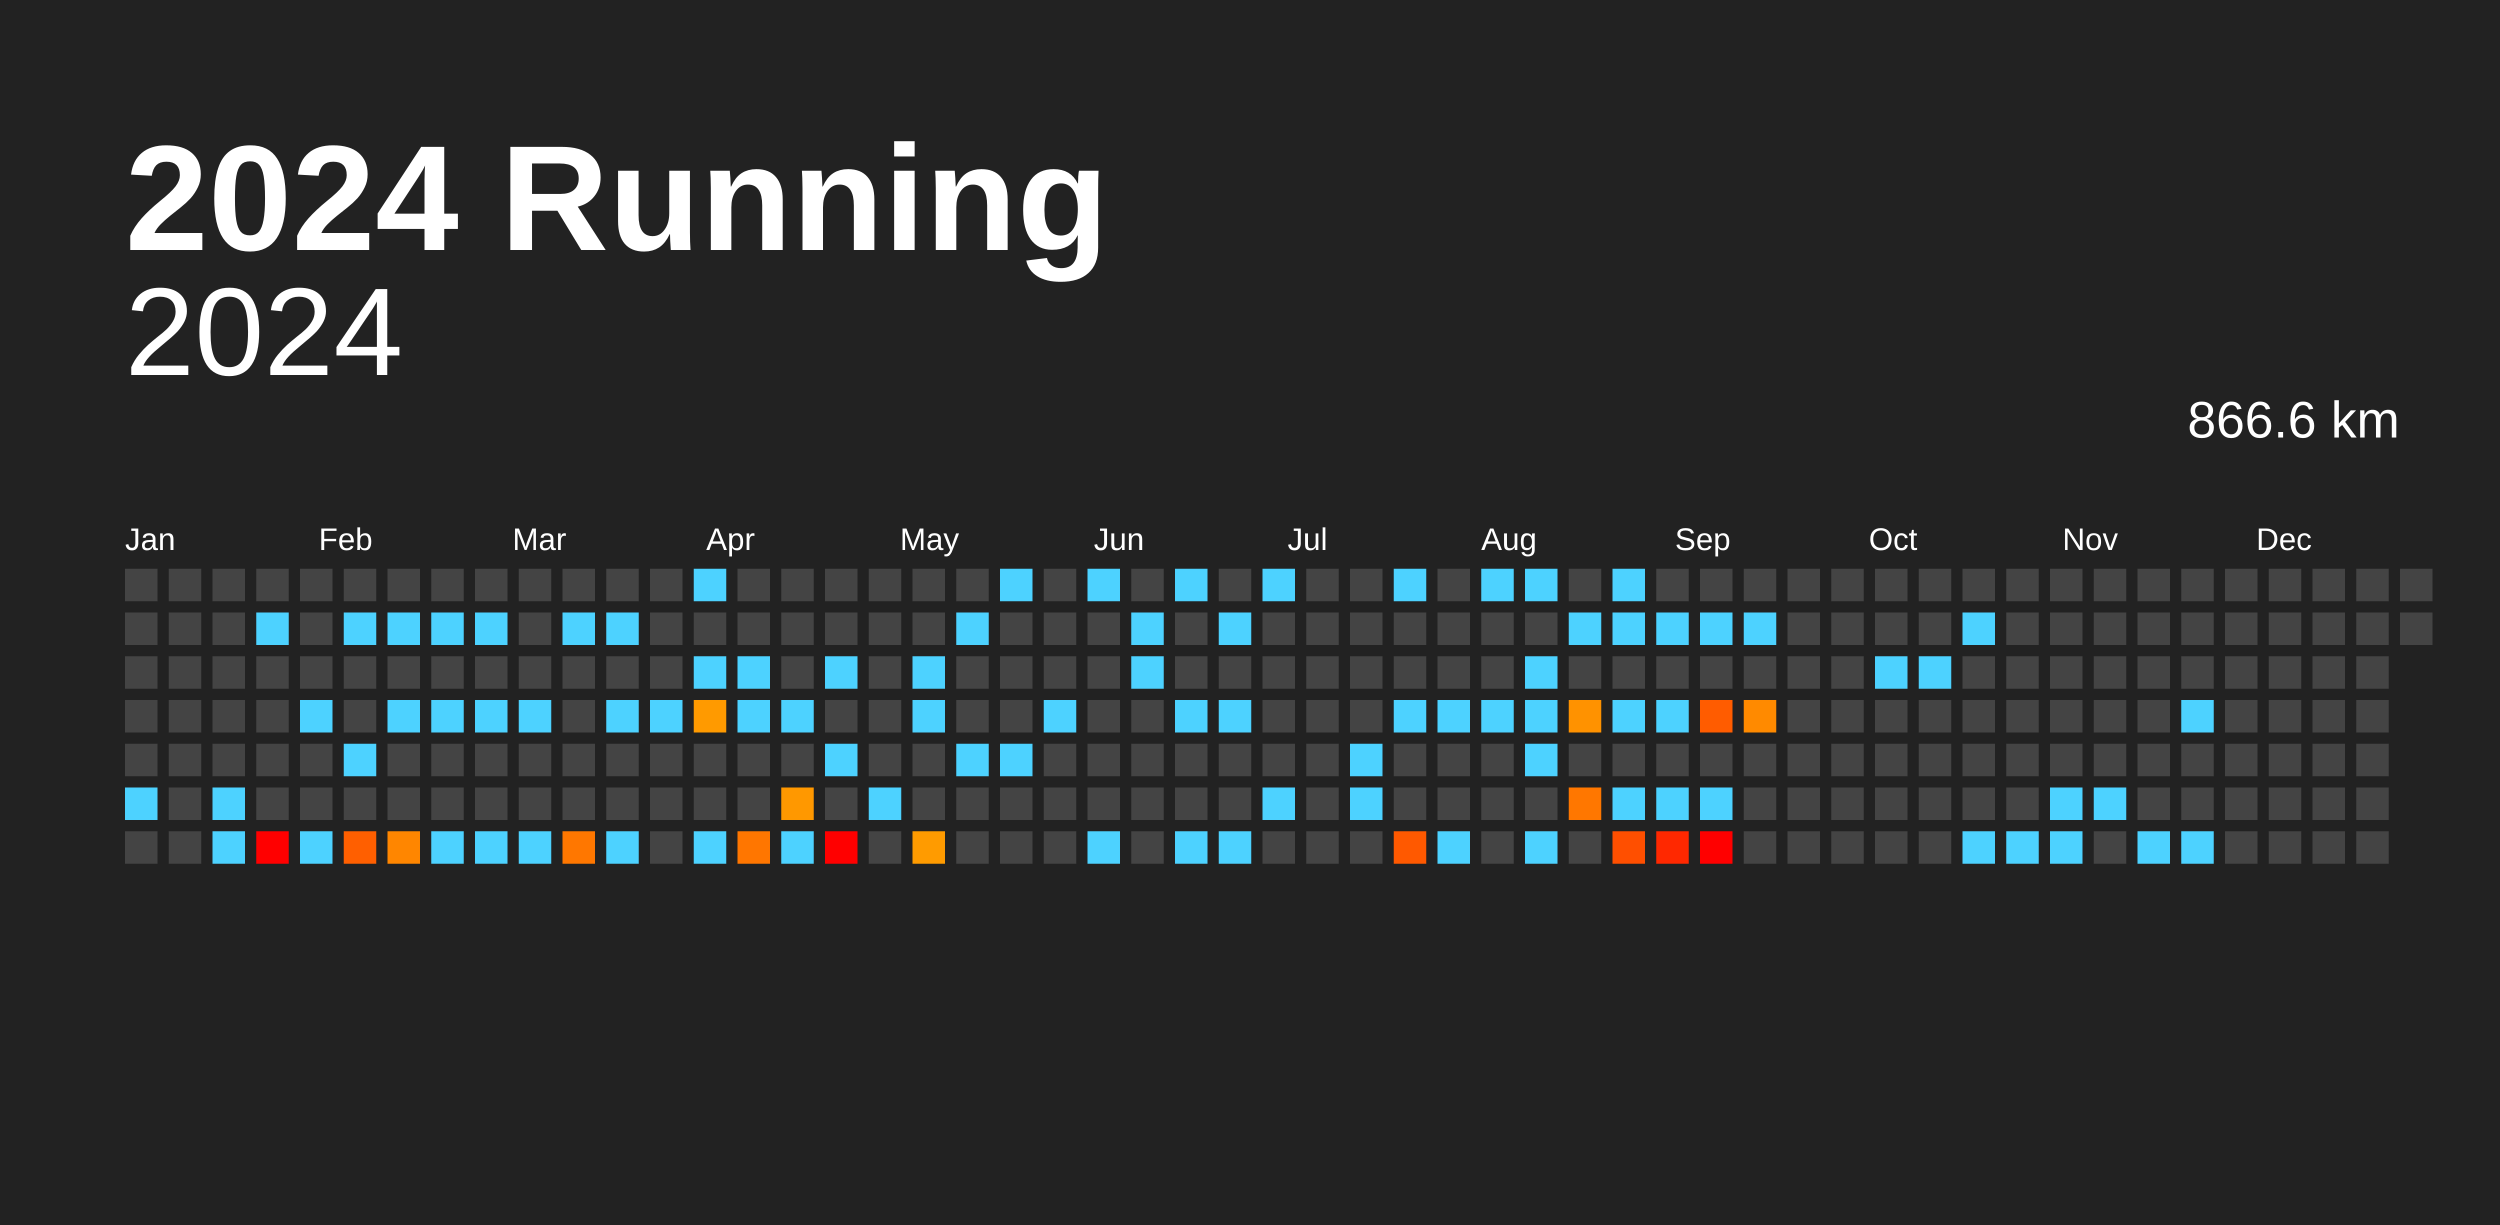
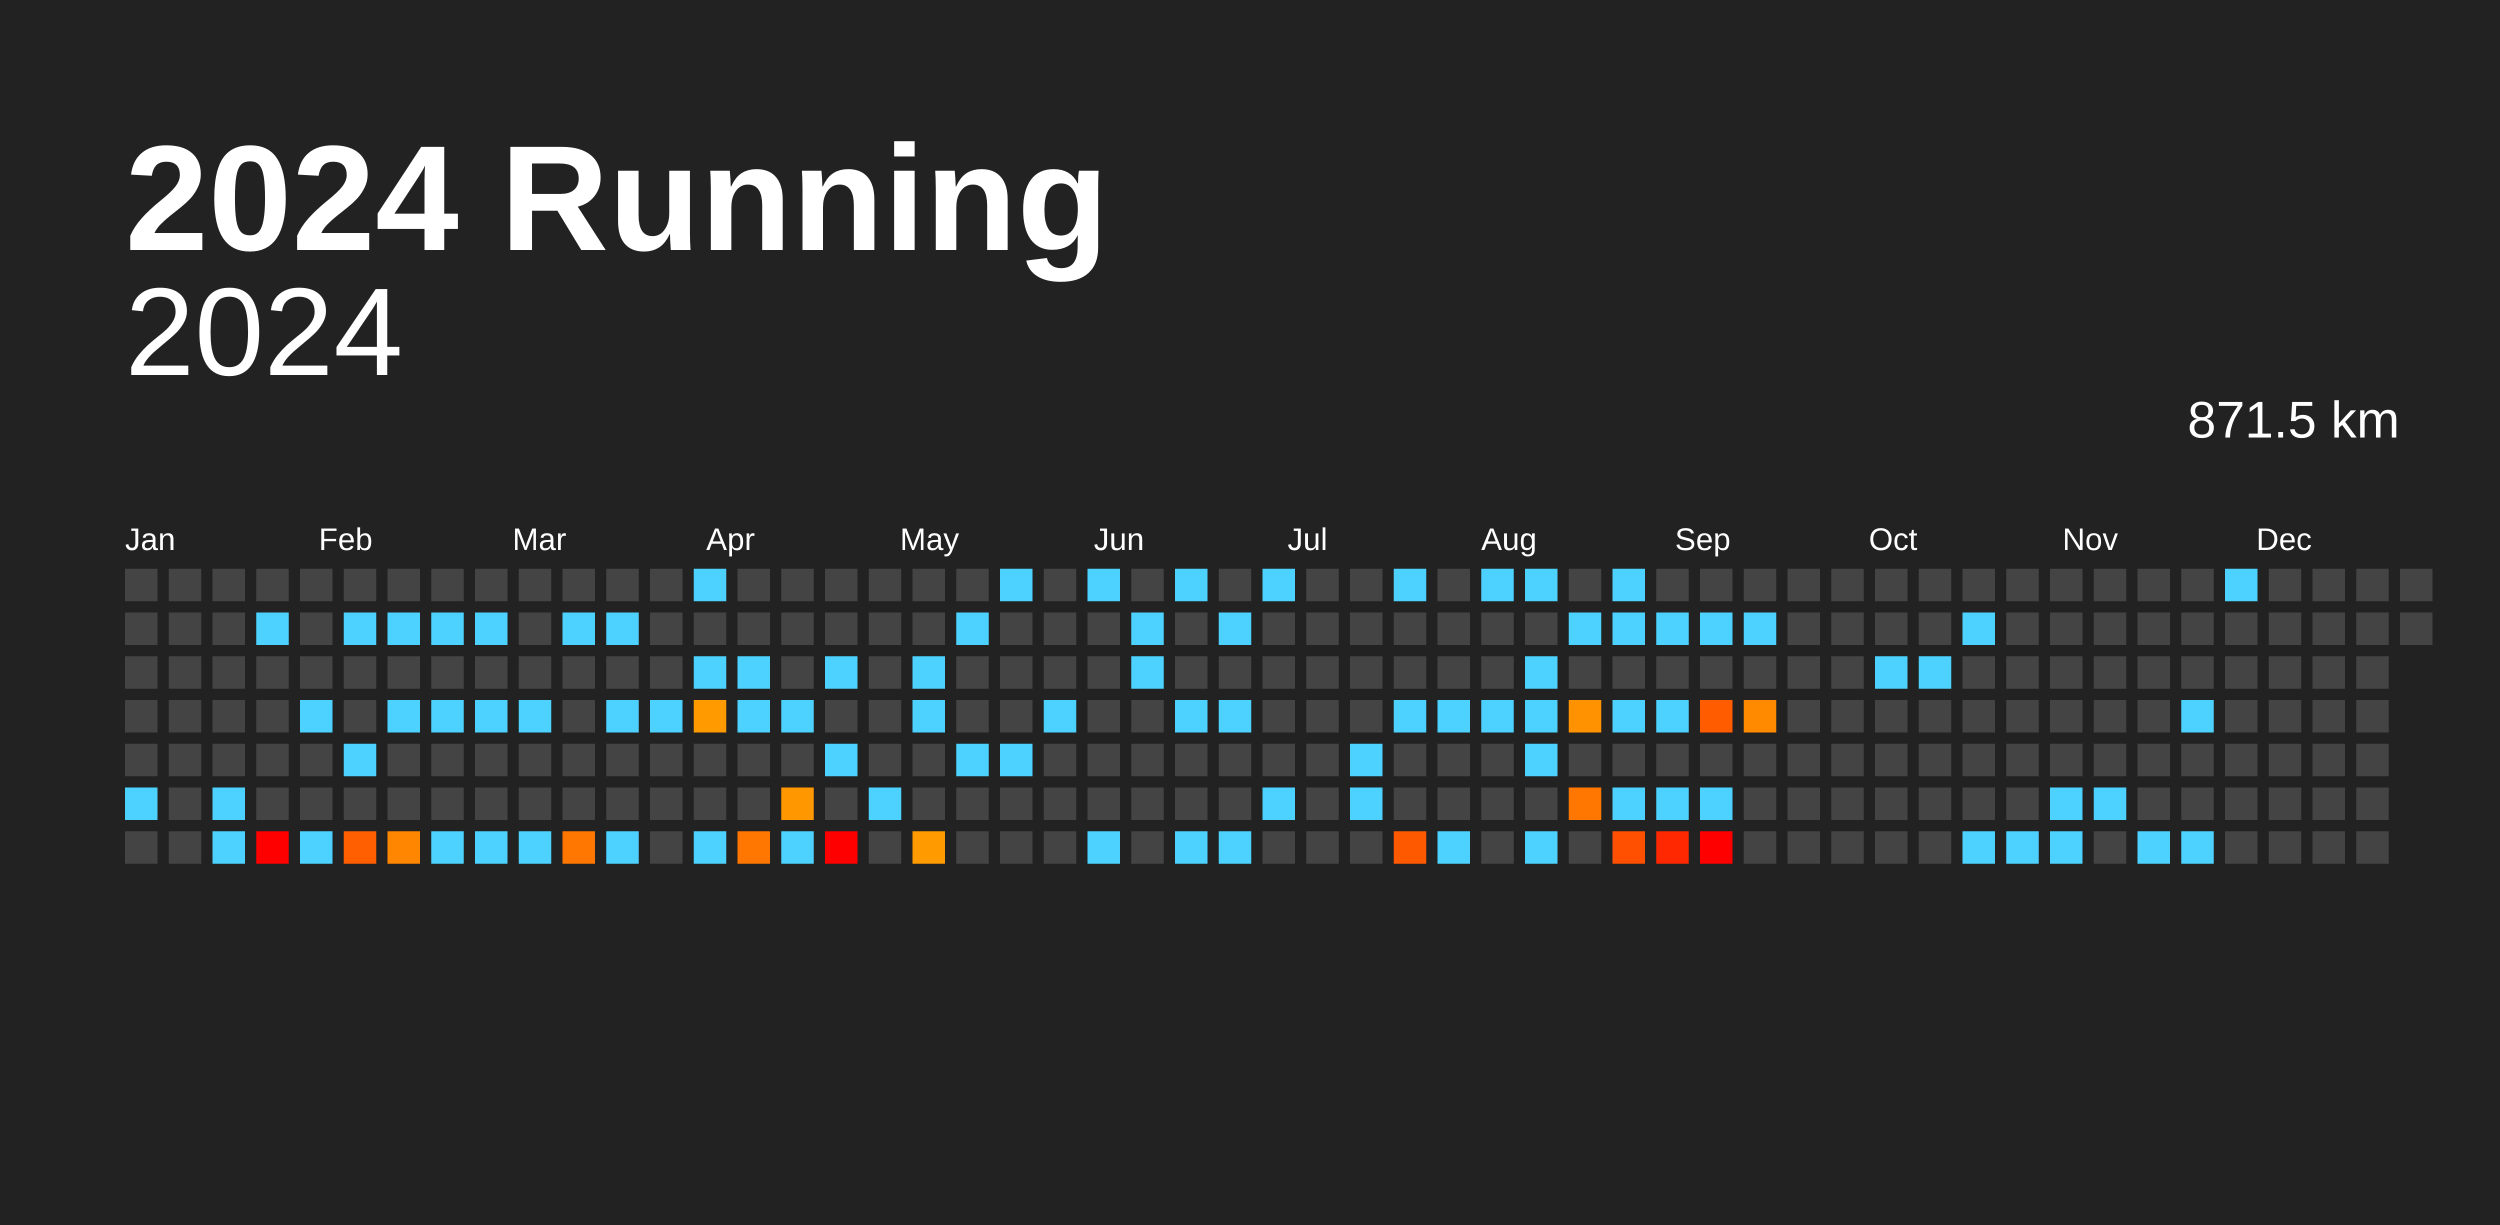
<svg xmlns="http://www.w3.org/2000/svg" baseProfile="full" height="98mm" version="1.1" viewBox="0,0,200,98" width="200mm">
  <defs />
  <rect fill="#222222" height="98" width="200" x="0" y="0" />
  <text fill="#FFFFFF" style="font-size:12px; font-family:Arial; font-weight:bold;" x="10" y="20">2024 Running</text>
  <text alignment-baseline="hanging" fill="#FFFFFF" style="font-size:10.0px; font-family:Arial;" x="10" y="30">2024</text>
-   <text alignment-baseline="hanging" fill="#FFFFFF" style="font-size:4.125px; font-family:Arial;" x="175" y="35">866.6 km</text>
+   <text alignment-baseline="hanging" fill="#FFFFFF" style="font-size:4.125px; font-family:Arial;" x="175" y="35">871.5 km</text>
  <text fill="#FFFFFF" style="font-size:2.5px; font-family:Arial" x="10.0" y="44">Jan</text>
  <text fill="#FFFFFF" style="font-size:2.5px; font-family:Arial" x="25.5" y="44">Feb</text>
  <text fill="#FFFFFF" style="font-size:2.5px; font-family:Arial" x="41.0" y="44">Mar</text>
  <text fill="#FFFFFF" style="font-size:2.5px; font-family:Arial" x="56.5" y="44">Apr</text>
  <text fill="#FFFFFF" style="font-size:2.5px; font-family:Arial" x="72.0" y="44">May</text>
  <text fill="#FFFFFF" style="font-size:2.5px; font-family:Arial" x="87.5" y="44">Jun</text>
  <text fill="#FFFFFF" style="font-size:2.5px; font-family:Arial" x="103.0" y="44">Jul</text>
  <text fill="#FFFFFF" style="font-size:2.5px; font-family:Arial" x="118.5" y="44">Aug</text>
  <text fill="#FFFFFF" style="font-size:2.5px; font-family:Arial" x="134.0" y="44">Sep</text>
  <text fill="#FFFFFF" style="font-size:2.5px; font-family:Arial" x="149.5" y="44">Oct</text>
  <text fill="#FFFFFF" style="font-size:2.5px; font-family:Arial" x="165.0" y="44">Nov</text>
  <text fill="#FFFFFF" style="font-size:2.5px; font-family:Arial" x="180.5" y="44">Dec</text>
  <rect fill="#444444" height="2.6" width="2.6" x="10.0" y="45.5" />
  <rect fill="#444444" height="2.6" width="2.6" x="10.0" y="49.0" />
  <rect fill="#444444" height="2.6" width="2.6" x="10.0" y="52.5" />
  <rect fill="#444444" height="2.6" width="2.6" x="10.0" y="56.0" />
  <rect fill="#444444" height="2.6" width="2.6" x="10.0" y="59.5" />
  <rect fill="#4dd2ff" height="2.6" width="2.6" x="10.0" y="63.0" />
  <rect fill="#444444" height="2.6" width="2.6" x="10.0" y="66.5" />
  <rect fill="#444444" height="2.6" width="2.6" x="13.5" y="45.5" />
  <rect fill="#444444" height="2.6" width="2.6" x="13.5" y="49.0" />
  <rect fill="#444444" height="2.6" width="2.6" x="13.5" y="52.5" />
  <rect fill="#444444" height="2.6" width="2.6" x="13.5" y="56.0" />
  <rect fill="#444444" height="2.6" width="2.6" x="13.5" y="59.5" />
  <rect fill="#444444" height="2.6" width="2.6" x="13.5" y="63.0" />
  <rect fill="#444444" height="2.6" width="2.6" x="13.5" y="66.5" />
  <rect fill="#444444" height="2.6" width="2.6" x="17.0" y="45.5" />
  <rect fill="#444444" height="2.6" width="2.6" x="17.0" y="49.0" />
  <rect fill="#444444" height="2.6" width="2.6" x="17.0" y="52.5" />
  <rect fill="#444444" height="2.6" width="2.6" x="17.0" y="56.0" />
  <rect fill="#444444" height="2.6" width="2.6" x="17.0" y="59.5" />
  <rect fill="#4dd2ff" height="2.6" width="2.6" x="17.0" y="63.0" />
  <rect fill="#4dd2ff" height="2.6" width="2.6" x="17.0" y="66.5" />
  <rect fill="#444444" height="2.6" width="2.6" x="20.5" y="45.5" />
  <rect fill="#4dd2ff" height="2.6" width="2.6" x="20.5" y="49.0" />
  <rect fill="#444444" height="2.6" width="2.6" x="20.5" y="52.5" />
  <rect fill="#444444" height="2.6" width="2.6" x="20.5" y="56.0" />
  <rect fill="#444444" height="2.6" width="2.6" x="20.5" y="59.5" />
  <rect fill="#444444" height="2.6" width="2.6" x="20.5" y="63.0" />
  <rect fill="red" height="2.6" width="2.6" x="20.5" y="66.5" />
  <rect fill="#444444" height="2.6" width="2.6" x="24.0" y="45.5" />
  <rect fill="#444444" height="2.6" width="2.6" x="24.0" y="49.0" />
  <rect fill="#444444" height="2.6" width="2.6" x="24.0" y="52.5" />
  <rect fill="#4dd2ff" height="2.6" width="2.6" x="24.0" y="56.0" />
  <rect fill="#444444" height="2.6" width="2.6" x="24.0" y="59.5" />
  <rect fill="#444444" height="2.6" width="2.6" x="24.0" y="63.0" />
  <rect fill="#4dd2ff" height="2.6" width="2.6" x="24.0" y="66.5" />
  <rect fill="#444444" height="2.6" width="2.6" x="27.5" y="45.5" />
  <rect fill="#4dd2ff" height="2.6" width="2.6" x="27.5" y="49.0" />
  <rect fill="#444444" height="2.6" width="2.6" x="27.5" y="52.5" />
  <rect fill="#444444" height="2.6" width="2.6" x="27.5" y="56.0" />
  <rect fill="#4dd2ff" height="2.6" width="2.6" x="27.5" y="59.5" />
  <rect fill="#444444" height="2.6" width="2.6" x="27.5" y="63.0" />
  <rect fill="#ff5f00" height="2.6" width="2.6" x="27.5" y="66.5" />
  <rect fill="#444444" height="2.6" width="2.6" x="31.0" y="45.5" />
  <rect fill="#4dd2ff" height="2.6" width="2.6" x="31.0" y="49.0" />
  <rect fill="#444444" height="2.6" width="2.6" x="31.0" y="52.5" />
  <rect fill="#4dd2ff" height="2.6" width="2.6" x="31.0" y="56.0" />
  <rect fill="#444444" height="2.6" width="2.6" x="31.0" y="59.5" />
  <rect fill="#444444" height="2.6" width="2.6" x="31.0" y="63.0" />
  <rect fill="#ff8600" height="2.6" width="2.6" x="31.0" y="66.5" />
  <rect fill="#444444" height="2.6" width="2.6" x="34.5" y="45.5" />
  <rect fill="#4dd2ff" height="2.6" width="2.6" x="34.5" y="49.0" />
  <rect fill="#444444" height="2.6" width="2.6" x="34.5" y="52.5" />
  <rect fill="#4dd2ff" height="2.6" width="2.6" x="34.5" y="56.0" />
  <rect fill="#444444" height="2.6" width="2.6" x="34.5" y="59.5" />
  <rect fill="#444444" height="2.6" width="2.6" x="34.5" y="63.0" />
  <rect fill="#4dd2ff" height="2.6" width="2.6" x="34.5" y="66.5" />
  <rect fill="#444444" height="2.6" width="2.6" x="38.0" y="45.5" />
  <rect fill="#4dd2ff" height="2.6" width="2.6" x="38.0" y="49.0" />
  <rect fill="#444444" height="2.6" width="2.6" x="38.0" y="52.5" />
  <rect fill="#4dd2ff" height="2.6" width="2.6" x="38.0" y="56.0" />
  <rect fill="#444444" height="2.6" width="2.6" x="38.0" y="59.5" />
  <rect fill="#444444" height="2.6" width="2.6" x="38.0" y="63.0" />
  <rect fill="#4dd2ff" height="2.6" width="2.6" x="38.0" y="66.5" />
  <rect fill="#444444" height="2.6" width="2.6" x="41.5" y="45.5" />
  <rect fill="#444444" height="2.6" width="2.6" x="41.5" y="49.0" />
  <rect fill="#444444" height="2.6" width="2.6" x="41.5" y="52.5" />
  <rect fill="#4dd2ff" height="2.6" width="2.6" x="41.5" y="56.0" />
  <rect fill="#444444" height="2.6" width="2.6" x="41.5" y="59.5" />
  <rect fill="#444444" height="2.6" width="2.6" x="41.5" y="63.0" />
  <rect fill="#4dd2ff" height="2.6" width="2.6" x="41.5" y="66.5" />
  <rect fill="#444444" height="2.6" width="2.6" x="45.0" y="45.5" />
  <rect fill="#4dd2ff" height="2.6" width="2.6" x="45.0" y="49.0" />
  <rect fill="#444444" height="2.6" width="2.6" x="45.0" y="52.5" />
  <rect fill="#444444" height="2.6" width="2.6" x="45.0" y="56.0" />
  <rect fill="#444444" height="2.6" width="2.6" x="45.0" y="59.5" />
  <rect fill="#444444" height="2.6" width="2.6" x="45.0" y="63.0" />
  <rect fill="#ff7700" height="2.6" width="2.6" x="45.0" y="66.5" />
  <rect fill="#444444" height="2.6" width="2.6" x="48.5" y="45.5" />
  <rect fill="#4dd2ff" height="2.6" width="2.6" x="48.5" y="49.0" />
  <rect fill="#444444" height="2.6" width="2.6" x="48.5" y="52.5" />
  <rect fill="#4dd2ff" height="2.6" width="2.6" x="48.5" y="56.0" />
  <rect fill="#444444" height="2.6" width="2.6" x="48.5" y="59.5" />
  <rect fill="#444444" height="2.6" width="2.6" x="48.5" y="63.0" />
  <rect fill="#4dd2ff" height="2.6" width="2.6" x="48.5" y="66.5" />
  <rect fill="#444444" height="2.6" width="2.6" x="52.0" y="45.5" />
  <rect fill="#444444" height="2.6" width="2.6" x="52.0" y="49.0" />
  <rect fill="#444444" height="2.6" width="2.6" x="52.0" y="52.5" />
  <rect fill="#4dd2ff" height="2.6" width="2.6" x="52.0" y="56.0" />
  <rect fill="#444444" height="2.6" width="2.6" x="52.0" y="59.5" />
  <rect fill="#444444" height="2.6" width="2.6" x="52.0" y="63.0" />
  <rect fill="#444444" height="2.6" width="2.6" x="52.0" y="66.5" />
  <rect fill="#4dd2ff" height="2.6" width="2.6" x="55.5" y="45.5" />
  <rect fill="#444444" height="2.6" width="2.6" x="55.5" y="49.0" />
  <rect fill="#4dd2ff" height="2.6" width="2.6" x="55.5" y="52.5" />
  <rect fill="#ff9a00" height="2.6" width="2.6" x="55.5" y="56.0" />
  <rect fill="#444444" height="2.6" width="2.6" x="55.5" y="59.5" />
  <rect fill="#444444" height="2.6" width="2.6" x="55.5" y="63.0" />
  <rect fill="#4dd2ff" height="2.6" width="2.6" x="55.5" y="66.5" />
  <rect fill="#444444" height="2.6" width="2.6" x="59.0" y="45.5" />
  <rect fill="#444444" height="2.6" width="2.6" x="59.0" y="49.0" />
  <rect fill="#4dd2ff" height="2.6" width="2.6" x="59.0" y="52.5" />
  <rect fill="#4dd2ff" height="2.6" width="2.6" x="59.0" y="56.0" />
  <rect fill="#444444" height="2.6" width="2.6" x="59.0" y="59.5" />
  <rect fill="#444444" height="2.6" width="2.6" x="59.0" y="63.0" />
  <rect fill="#ff7600" height="2.6" width="2.6" x="59.0" y="66.5" />
  <rect fill="#444444" height="2.6" width="2.6" x="62.5" y="45.5" />
  <rect fill="#444444" height="2.6" width="2.6" x="62.5" y="49.0" />
  <rect fill="#444444" height="2.6" width="2.6" x="62.5" y="52.5" />
  <rect fill="#4dd2ff" height="2.6" width="2.6" x="62.5" y="56.0" />
  <rect fill="#444444" height="2.6" width="2.6" x="62.5" y="59.5" />
  <rect fill="#ff9800" height="2.6" width="2.6" x="62.5" y="63.0" />
  <rect fill="#4dd2ff" height="2.6" width="2.6" x="62.5" y="66.5" />
  <rect fill="#444444" height="2.6" width="2.6" x="66.0" y="45.5" />
  <rect fill="#444444" height="2.6" width="2.6" x="66.0" y="49.0" />
  <rect fill="#4dd2ff" height="2.6" width="2.6" x="66.0" y="52.5" />
  <rect fill="#444444" height="2.6" width="2.6" x="66.0" y="56.0" />
  <rect fill="#4dd2ff" height="2.6" width="2.6" x="66.0" y="59.5" />
  <rect fill="#444444" height="2.6" width="2.6" x="66.0" y="63.0" />
  <rect fill="red" height="2.6" width="2.6" x="66.0" y="66.5" />
  <rect fill="#444444" height="2.6" width="2.6" x="69.5" y="45.5" />
  <rect fill="#444444" height="2.6" width="2.6" x="69.5" y="49.0" />
  <rect fill="#444444" height="2.6" width="2.6" x="69.5" y="52.5" />
  <rect fill="#444444" height="2.6" width="2.6" x="69.5" y="56.0" />
  <rect fill="#444444" height="2.6" width="2.6" x="69.5" y="59.5" />
  <rect fill="#4dd2ff" height="2.6" width="2.6" x="69.5" y="63.0" />
  <rect fill="#444444" height="2.6" width="2.6" x="69.5" y="66.5" />
  <rect fill="#444444" height="2.6" width="2.6" x="73.0" y="45.5" />
  <rect fill="#444444" height="2.6" width="2.6" x="73.0" y="49.0" />
  <rect fill="#4dd2ff" height="2.6" width="2.6" x="73.0" y="52.5" />
  <rect fill="#4dd2ff" height="2.6" width="2.6" x="73.0" y="56.0" />
  <rect fill="#444444" height="2.6" width="2.6" x="73.0" y="59.5" />
  <rect fill="#444444" height="2.6" width="2.6" x="73.0" y="63.0" />
  <rect fill="#ff9b00" height="2.6" width="2.6" x="73.0" y="66.5" />
  <rect fill="#444444" height="2.6" width="2.6" x="76.5" y="45.5" />
  <rect fill="#4dd2ff" height="2.6" width="2.6" x="76.5" y="49.0" />
  <rect fill="#444444" height="2.6" width="2.6" x="76.5" y="52.5" />
  <rect fill="#444444" height="2.6" width="2.6" x="76.5" y="56.0" />
  <rect fill="#4dd2ff" height="2.6" width="2.6" x="76.5" y="59.5" />
  <rect fill="#444444" height="2.6" width="2.6" x="76.5" y="63.0" />
  <rect fill="#444444" height="2.6" width="2.6" x="76.5" y="66.5" />
  <rect fill="#4dd2ff" height="2.6" width="2.6" x="80.0" y="45.5" />
  <rect fill="#444444" height="2.6" width="2.6" x="80.0" y="49.0" />
  <rect fill="#444444" height="2.6" width="2.6" x="80.0" y="52.5" />
  <rect fill="#444444" height="2.6" width="2.6" x="80.0" y="56.0" />
  <rect fill="#4dd2ff" height="2.6" width="2.6" x="80.0" y="59.5" />
  <rect fill="#444444" height="2.6" width="2.6" x="80.0" y="63.0" />
  <rect fill="#444444" height="2.6" width="2.6" x="80.0" y="66.5" />
  <rect fill="#444444" height="2.6" width="2.6" x="83.5" y="45.5" />
  <rect fill="#444444" height="2.6" width="2.6" x="83.5" y="49.0" />
  <rect fill="#444444" height="2.6" width="2.6" x="83.5" y="52.5" />
  <rect fill="#4dd2ff" height="2.6" width="2.6" x="83.5" y="56.0" />
  <rect fill="#444444" height="2.6" width="2.6" x="83.5" y="59.5" />
  <rect fill="#444444" height="2.6" width="2.6" x="83.5" y="63.0" />
  <rect fill="#444444" height="2.6" width="2.6" x="83.5" y="66.5" />
  <rect fill="#4dd2ff" height="2.6" width="2.6" x="87.0" y="45.5" />
  <rect fill="#444444" height="2.6" width="2.6" x="87.0" y="49.0" />
  <rect fill="#444444" height="2.6" width="2.6" x="87.0" y="52.5" />
  <rect fill="#444444" height="2.6" width="2.6" x="87.0" y="56.0" />
  <rect fill="#444444" height="2.6" width="2.6" x="87.0" y="59.5" />
  <rect fill="#444444" height="2.6" width="2.6" x="87.0" y="63.0" />
  <rect fill="#4dd2ff" height="2.6" width="2.6" x="87.0" y="66.5" />
  <rect fill="#444444" height="2.6" width="2.6" x="90.5" y="45.5" />
  <rect fill="#4dd2ff" height="2.6" width="2.6" x="90.5" y="49.0" />
  <rect fill="#4dd2ff" height="2.6" width="2.6" x="90.5" y="52.5" />
  <rect fill="#444444" height="2.6" width="2.6" x="90.5" y="56.0" />
  <rect fill="#444444" height="2.6" width="2.6" x="90.5" y="59.5" />
  <rect fill="#444444" height="2.6" width="2.6" x="90.5" y="63.0" />
  <rect fill="#444444" height="2.6" width="2.6" x="90.5" y="66.5" />
  <rect fill="#4dd2ff" height="2.6" width="2.6" x="94.0" y="45.5" />
  <rect fill="#444444" height="2.6" width="2.6" x="94.0" y="49.0" />
  <rect fill="#444444" height="2.6" width="2.6" x="94.0" y="52.5" />
  <rect fill="#4dd2ff" height="2.6" width="2.6" x="94.0" y="56.0" />
  <rect fill="#444444" height="2.6" width="2.6" x="94.0" y="59.5" />
  <rect fill="#444444" height="2.6" width="2.6" x="94.0" y="63.0" />
  <rect fill="#4dd2ff" height="2.6" width="2.6" x="94.0" y="66.5" />
  <rect fill="#444444" height="2.6" width="2.6" x="97.5" y="45.5" />
  <rect fill="#4dd2ff" height="2.6" width="2.6" x="97.5" y="49.0" />
  <rect fill="#444444" height="2.6" width="2.6" x="97.5" y="52.5" />
  <rect fill="#4dd2ff" height="2.6" width="2.6" x="97.5" y="56.0" />
  <rect fill="#444444" height="2.6" width="2.6" x="97.5" y="59.5" />
  <rect fill="#444444" height="2.6" width="2.6" x="97.5" y="63.0" />
  <rect fill="#4dd2ff" height="2.6" width="2.6" x="97.5" y="66.5" />
  <rect fill="#4dd2ff" height="2.6" width="2.6" x="101.0" y="45.5" />
  <rect fill="#444444" height="2.6" width="2.6" x="101.0" y="49.0" />
  <rect fill="#444444" height="2.6" width="2.6" x="101.0" y="52.5" />
  <rect fill="#444444" height="2.6" width="2.6" x="101.0" y="56.0" />
  <rect fill="#444444" height="2.6" width="2.6" x="101.0" y="59.5" />
  <rect fill="#4dd2ff" height="2.6" width="2.6" x="101.0" y="63.0" />
  <rect fill="#444444" height="2.6" width="2.6" x="101.0" y="66.5" />
  <rect fill="#444444" height="2.6" width="2.6" x="104.5" y="45.5" />
  <rect fill="#444444" height="2.6" width="2.6" x="104.5" y="49.0" />
  <rect fill="#444444" height="2.6" width="2.6" x="104.5" y="52.5" />
  <rect fill="#444444" height="2.6" width="2.6" x="104.5" y="56.0" />
  <rect fill="#444444" height="2.6" width="2.6" x="104.5" y="59.5" />
  <rect fill="#444444" height="2.6" width="2.6" x="104.5" y="63.0" />
  <rect fill="#444444" height="2.6" width="2.6" x="104.5" y="66.5" />
  <rect fill="#444444" height="2.6" width="2.6" x="108.0" y="45.5" />
  <rect fill="#444444" height="2.6" width="2.6" x="108.0" y="49.0" />
  <rect fill="#444444" height="2.6" width="2.6" x="108.0" y="52.5" />
  <rect fill="#444444" height="2.6" width="2.6" x="108.0" y="56.0" />
  <rect fill="#4dd2ff" height="2.6" width="2.6" x="108.0" y="59.5" />
  <rect fill="#4dd2ff" height="2.6" width="2.6" x="108.0" y="63.0" />
  <rect fill="#444444" height="2.6" width="2.6" x="108.0" y="66.5" />
  <rect fill="#4dd2ff" height="2.6" width="2.6" x="111.5" y="45.5" />
  <rect fill="#444444" height="2.6" width="2.6" x="111.5" y="49.0" />
  <rect fill="#444444" height="2.6" width="2.6" x="111.5" y="52.5" />
  <rect fill="#4dd2ff" height="2.6" width="2.6" x="111.5" y="56.0" />
  <rect fill="#444444" height="2.6" width="2.6" x="111.5" y="59.5" />
  <rect fill="#444444" height="2.6" width="2.6" x="111.5" y="63.0" />
  <rect fill="#ff5900" height="2.6" width="2.6" x="111.5" y="66.5" />
  <rect fill="#444444" height="2.6" width="2.6" x="115.0" y="45.5" />
  <rect fill="#444444" height="2.6" width="2.6" x="115.0" y="49.0" />
  <rect fill="#444444" height="2.6" width="2.6" x="115.0" y="52.5" />
  <rect fill="#4dd2ff" height="2.6" width="2.6" x="115.0" y="56.0" />
  <rect fill="#444444" height="2.6" width="2.6" x="115.0" y="59.5" />
  <rect fill="#444444" height="2.6" width="2.6" x="115.0" y="63.0" />
  <rect fill="#4dd2ff" height="2.6" width="2.6" x="115.0" y="66.5" />
  <rect fill="#4dd2ff" height="2.6" width="2.6" x="118.5" y="45.5" />
  <rect fill="#444444" height="2.6" width="2.6" x="118.5" y="49.0" />
  <rect fill="#444444" height="2.6" width="2.6" x="118.5" y="52.5" />
  <rect fill="#4dd2ff" height="2.6" width="2.6" x="118.5" y="56.0" />
  <rect fill="#444444" height="2.6" width="2.6" x="118.5" y="59.5" />
  <rect fill="#444444" height="2.6" width="2.6" x="118.5" y="63.0" />
  <rect fill="#444444" height="2.6" width="2.6" x="118.5" y="66.5" />
  <rect fill="#4dd2ff" height="2.6" width="2.6" x="122.0" y="45.5" />
  <rect fill="#444444" height="2.6" width="2.6" x="122.0" y="49.0" />
  <rect fill="#4dd2ff" height="2.6" width="2.6" x="122.0" y="52.5" />
  <rect fill="#4dd2ff" height="2.6" width="2.6" x="122.0" y="56.0" />
  <rect fill="#4dd2ff" height="2.6" width="2.6" x="122.0" y="59.5" />
  <rect fill="#444444" height="2.6" width="2.6" x="122.0" y="63.0" />
  <rect fill="#4dd2ff" height="2.6" width="2.6" x="122.0" y="66.5" />
  <rect fill="#444444" height="2.6" width="2.6" x="125.5" y="45.5" />
  <rect fill="#4dd2ff" height="2.6" width="2.6" x="125.5" y="49.0" />
  <rect fill="#444444" height="2.6" width="2.6" x="125.5" y="52.5" />
  <rect fill="#ff9200" height="2.6" width="2.6" x="125.5" y="56.0" />
  <rect fill="#444444" height="2.6" width="2.6" x="125.5" y="59.5" />
  <rect fill="#ff7700" height="2.6" width="2.6" x="125.5" y="63.0" />
  <rect fill="#444444" height="2.6" width="2.6" x="125.5" y="66.5" />
  <rect fill="#4dd2ff" height="2.6" width="2.6" x="129.0" y="45.5" />
  <rect fill="#4dd2ff" height="2.6" width="2.6" x="129.0" y="49.0" />
  <rect fill="#444444" height="2.6" width="2.6" x="129.0" y="52.5" />
  <rect fill="#4dd2ff" height="2.6" width="2.6" x="129.0" y="56.0" />
  <rect fill="#444444" height="2.6" width="2.6" x="129.0" y="59.5" />
  <rect fill="#4dd2ff" height="2.6" width="2.6" x="129.0" y="63.0" />
  <rect fill="#ff4f00" height="2.6" width="2.6" x="129.0" y="66.5" />
  <rect fill="#444444" height="2.6" width="2.6" x="132.5" y="45.5" />
  <rect fill="#4dd2ff" height="2.6" width="2.6" x="132.5" y="49.0" />
  <rect fill="#444444" height="2.6" width="2.6" x="132.5" y="52.5" />
  <rect fill="#4dd2ff" height="2.6" width="2.6" x="132.5" y="56.0" />
  <rect fill="#444444" height="2.6" width="2.6" x="132.5" y="59.5" />
  <rect fill="#4dd2ff" height="2.6" width="2.6" x="132.5" y="63.0" />
  <rect fill="#ff2800" height="2.6" width="2.6" x="132.5" y="66.5" />
  <rect fill="#444444" height="2.6" width="2.6" x="136.0" y="45.5" />
  <rect fill="#4dd2ff" height="2.6" width="2.6" x="136.0" y="49.0" />
  <rect fill="#444444" height="2.6" width="2.6" x="136.0" y="52.5" />
  <rect fill="#ff5c00" height="2.6" width="2.6" x="136.0" y="56.0" />
  <rect fill="#444444" height="2.6" width="2.6" x="136.0" y="59.5" />
  <rect fill="#4dd2ff" height="2.6" width="2.6" x="136.0" y="63.0" />
  <rect fill="red" height="2.6" width="2.6" x="136.0" y="66.5" />
  <rect fill="#444444" height="2.6" width="2.6" x="139.5" y="45.5" />
  <rect fill="#4dd2ff" height="2.6" width="2.6" x="139.5" y="49.0" />
  <rect fill="#444444" height="2.6" width="2.6" x="139.5" y="52.5" />
  <rect fill="#ff8a00" height="2.6" width="2.6" x="139.5" y="56.0" />
  <rect fill="#444444" height="2.6" width="2.6" x="139.5" y="59.5" />
  <rect fill="#444444" height="2.6" width="2.6" x="139.5" y="63.0" />
  <rect fill="#444444" height="2.6" width="2.6" x="139.5" y="66.5" />
  <rect fill="#444444" height="2.6" width="2.6" x="143.0" y="45.5" />
  <rect fill="#444444" height="2.6" width="2.6" x="143.0" y="49.0" />
  <rect fill="#444444" height="2.6" width="2.6" x="143.0" y="52.5" />
  <rect fill="#444444" height="2.6" width="2.6" x="143.0" y="56.0" />
  <rect fill="#444444" height="2.6" width="2.6" x="143.0" y="59.5" />
  <rect fill="#444444" height="2.6" width="2.6" x="143.0" y="63.0" />
  <rect fill="#444444" height="2.6" width="2.6" x="143.0" y="66.5" />
  <rect fill="#444444" height="2.6" width="2.6" x="146.5" y="45.5" />
  <rect fill="#444444" height="2.6" width="2.6" x="146.5" y="49.0" />
  <rect fill="#444444" height="2.6" width="2.6" x="146.5" y="52.5" />
  <rect fill="#444444" height="2.6" width="2.6" x="146.5" y="56.0" />
  <rect fill="#444444" height="2.6" width="2.6" x="146.5" y="59.5" />
  <rect fill="#444444" height="2.6" width="2.6" x="146.5" y="63.0" />
  <rect fill="#444444" height="2.6" width="2.6" x="146.5" y="66.5" />
  <rect fill="#444444" height="2.6" width="2.6" x="150.0" y="45.5" />
  <rect fill="#444444" height="2.6" width="2.6" x="150.0" y="49.0" />
  <rect fill="#4dd2ff" height="2.6" width="2.6" x="150.0" y="52.5" />
  <rect fill="#444444" height="2.6" width="2.6" x="150.0" y="56.0" />
  <rect fill="#444444" height="2.6" width="2.6" x="150.0" y="59.5" />
  <rect fill="#444444" height="2.6" width="2.6" x="150.0" y="63.0" />
  <rect fill="#444444" height="2.6" width="2.6" x="150.0" y="66.5" />
  <rect fill="#444444" height="2.6" width="2.6" x="153.5" y="45.5" />
  <rect fill="#444444" height="2.6" width="2.6" x="153.5" y="49.0" />
  <rect fill="#4dd2ff" height="2.6" width="2.6" x="153.5" y="52.5" />
  <rect fill="#444444" height="2.6" width="2.6" x="153.5" y="56.0" />
  <rect fill="#444444" height="2.6" width="2.6" x="153.5" y="59.5" />
  <rect fill="#444444" height="2.6" width="2.6" x="153.5" y="63.0" />
  <rect fill="#444444" height="2.6" width="2.6" x="153.5" y="66.5" />
  <rect fill="#444444" height="2.6" width="2.6" x="157.0" y="45.5" />
  <rect fill="#4dd2ff" height="2.6" width="2.6" x="157.0" y="49.0" />
  <rect fill="#444444" height="2.6" width="2.6" x="157.0" y="52.5" />
  <rect fill="#444444" height="2.6" width="2.6" x="157.0" y="56.0" />
  <rect fill="#444444" height="2.6" width="2.6" x="157.0" y="59.5" />
  <rect fill="#444444" height="2.6" width="2.6" x="157.0" y="63.0" />
  <rect fill="#4dd2ff" height="2.6" width="2.6" x="157.0" y="66.5" />
  <rect fill="#444444" height="2.6" width="2.6" x="160.5" y="45.5" />
  <rect fill="#444444" height="2.6" width="2.6" x="160.5" y="49.0" />
  <rect fill="#444444" height="2.6" width="2.6" x="160.5" y="52.5" />
  <rect fill="#444444" height="2.6" width="2.6" x="160.5" y="56.0" />
  <rect fill="#444444" height="2.6" width="2.6" x="160.5" y="59.5" />
  <rect fill="#444444" height="2.6" width="2.6" x="160.5" y="63.0" />
  <rect fill="#4dd2ff" height="2.6" width="2.6" x="160.5" y="66.5" />
  <rect fill="#444444" height="2.6" width="2.6" x="164.0" y="45.5" />
  <rect fill="#444444" height="2.6" width="2.6" x="164.0" y="49.0" />
  <rect fill="#444444" height="2.6" width="2.6" x="164.0" y="52.5" />
  <rect fill="#444444" height="2.6" width="2.6" x="164.0" y="56.0" />
  <rect fill="#444444" height="2.6" width="2.6" x="164.0" y="59.5" />
  <rect fill="#4dd2ff" height="2.6" width="2.6" x="164.0" y="63.0" />
  <rect fill="#4dd2ff" height="2.6" width="2.6" x="164.0" y="66.5" />
  <rect fill="#444444" height="2.6" width="2.6" x="167.5" y="45.5" />
  <rect fill="#444444" height="2.6" width="2.6" x="167.5" y="49.0" />
  <rect fill="#444444" height="2.6" width="2.6" x="167.5" y="52.5" />
  <rect fill="#444444" height="2.6" width="2.6" x="167.5" y="56.0" />
  <rect fill="#444444" height="2.6" width="2.6" x="167.5" y="59.5" />
  <rect fill="#4dd2ff" height="2.6" width="2.6" x="167.5" y="63.0" />
  <rect fill="#444444" height="2.6" width="2.6" x="167.5" y="66.5" />
  <rect fill="#444444" height="2.6" width="2.6" x="171.0" y="45.5" />
  <rect fill="#444444" height="2.6" width="2.6" x="171.0" y="49.0" />
  <rect fill="#444444" height="2.6" width="2.6" x="171.0" y="52.5" />
  <rect fill="#444444" height="2.6" width="2.6" x="171.0" y="56.0" />
  <rect fill="#444444" height="2.6" width="2.6" x="171.0" y="59.5" />
  <rect fill="#444444" height="2.6" width="2.6" x="171.0" y="63.0" />
  <rect fill="#4dd2ff" height="2.6" width="2.6" x="171.0" y="66.5" />
  <rect fill="#444444" height="2.6" width="2.6" x="174.5" y="45.5" />
  <rect fill="#444444" height="2.6" width="2.6" x="174.5" y="49.0" />
  <rect fill="#444444" height="2.6" width="2.6" x="174.5" y="52.5" />
  <rect fill="#4dd2ff" height="2.6" width="2.6" x="174.5" y="56.0" />
  <rect fill="#444444" height="2.6" width="2.6" x="174.5" y="59.5" />
  <rect fill="#444444" height="2.6" width="2.6" x="174.5" y="63.0" />
  <rect fill="#4dd2ff" height="2.6" width="2.6" x="174.5" y="66.5" />
-   <rect fill="#444444" height="2.6" width="2.6" x="178.0" y="45.5" />
+   <rect fill="#4dd2ff" height="2.6" width="2.6" x="178.0" y="45.5" />
  <rect fill="#444444" height="2.6" width="2.6" x="178.0" y="49.0" />
  <rect fill="#444444" height="2.6" width="2.6" x="178.0" y="52.5" />
  <rect fill="#444444" height="2.6" width="2.6" x="178.0" y="56.0" />
  <rect fill="#444444" height="2.6" width="2.6" x="178.0" y="59.5" />
  <rect fill="#444444" height="2.6" width="2.6" x="178.0" y="63.0" />
  <rect fill="#444444" height="2.6" width="2.6" x="178.0" y="66.5" />
  <rect fill="#444444" height="2.6" width="2.6" x="181.5" y="45.5" />
  <rect fill="#444444" height="2.6" width="2.6" x="181.5" y="49.0" />
  <rect fill="#444444" height="2.6" width="2.6" x="181.5" y="52.5" />
  <rect fill="#444444" height="2.6" width="2.6" x="181.5" y="56.0" />
  <rect fill="#444444" height="2.6" width="2.6" x="181.5" y="59.5" />
  <rect fill="#444444" height="2.6" width="2.6" x="181.5" y="63.0" />
  <rect fill="#444444" height="2.6" width="2.6" x="181.5" y="66.5" />
  <rect fill="#444444" height="2.6" width="2.6" x="185.0" y="45.5" />
  <rect fill="#444444" height="2.6" width="2.6" x="185.0" y="49.0" />
  <rect fill="#444444" height="2.6" width="2.6" x="185.0" y="52.5" />
  <rect fill="#444444" height="2.6" width="2.6" x="185.0" y="56.0" />
  <rect fill="#444444" height="2.6" width="2.6" x="185.0" y="59.5" />
  <rect fill="#444444" height="2.6" width="2.6" x="185.0" y="63.0" />
  <rect fill="#444444" height="2.6" width="2.6" x="185.0" y="66.5" />
  <rect fill="#444444" height="2.6" width="2.6" x="188.5" y="45.5" />
  <rect fill="#444444" height="2.6" width="2.6" x="188.5" y="49.0" />
  <rect fill="#444444" height="2.6" width="2.6" x="188.5" y="52.5" />
  <rect fill="#444444" height="2.6" width="2.6" x="188.5" y="56.0" />
  <rect fill="#444444" height="2.6" width="2.6" x="188.5" y="59.5" />
  <rect fill="#444444" height="2.6" width="2.6" x="188.5" y="63.0" />
  <rect fill="#444444" height="2.6" width="2.6" x="188.5" y="66.5" />
  <rect fill="#444444" height="2.6" width="2.6" x="192.0" y="45.5" />
  <rect fill="#444444" height="2.6" width="2.6" x="192.0" y="49.0" />
</svg>
